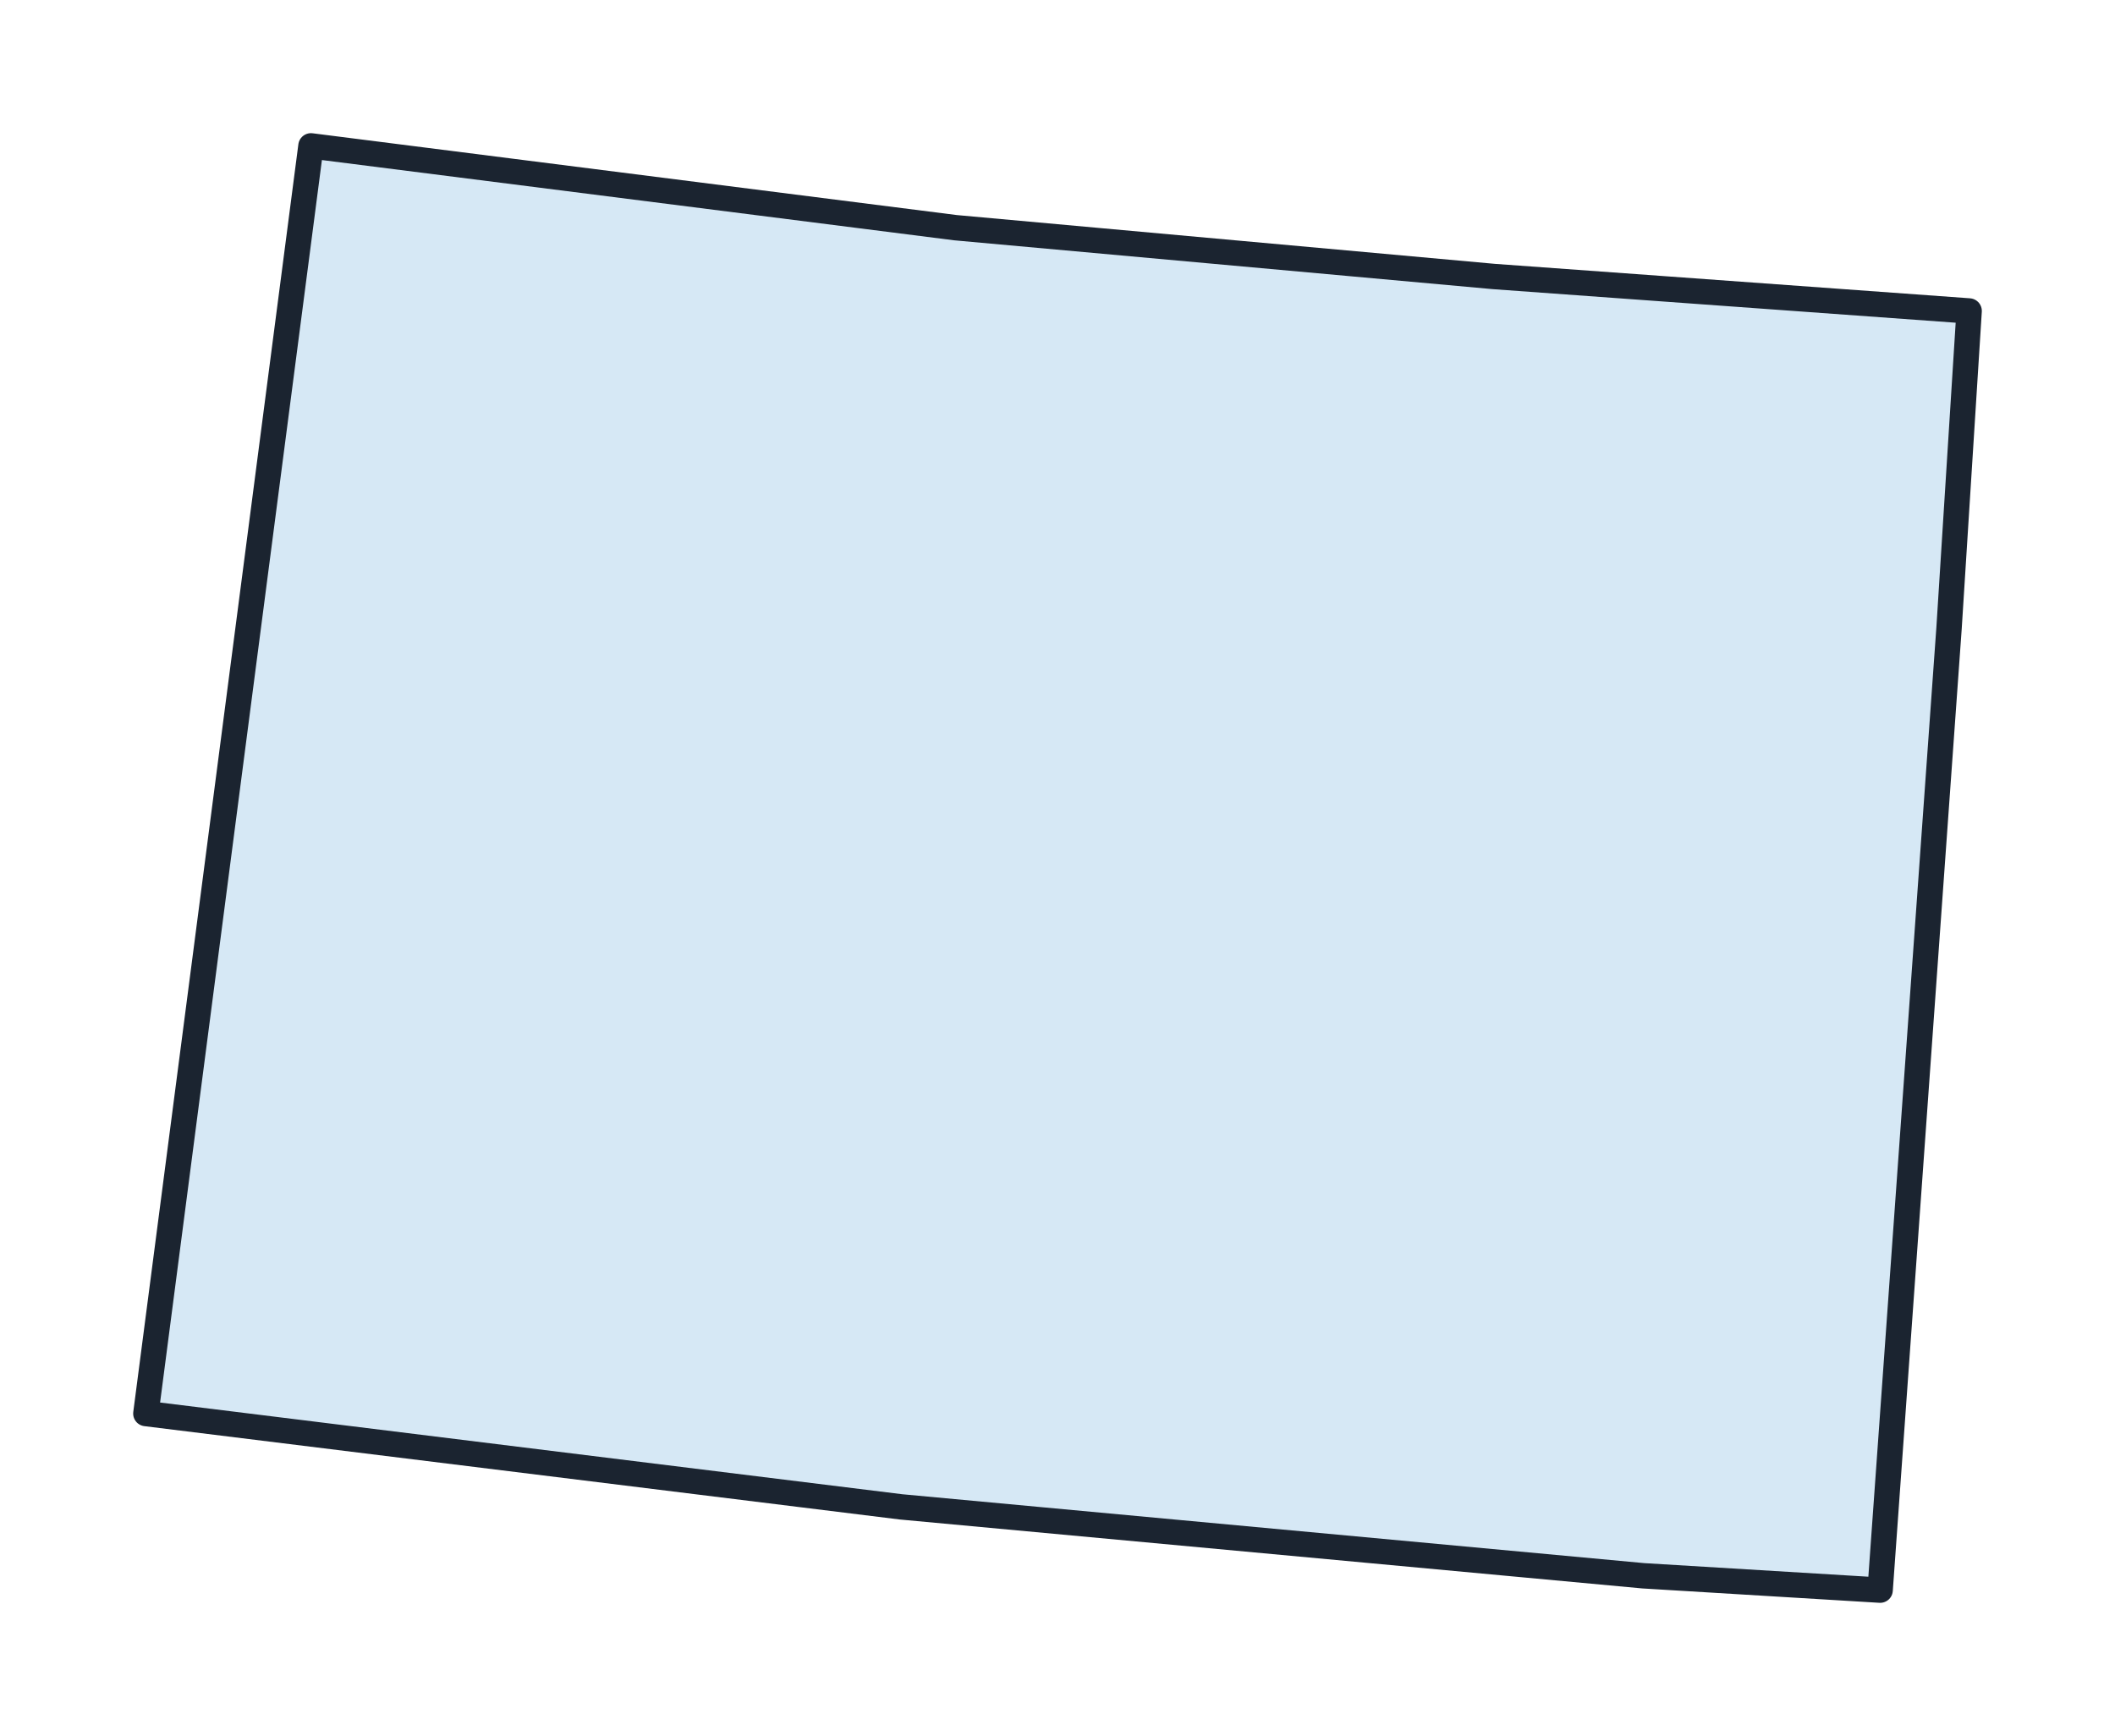
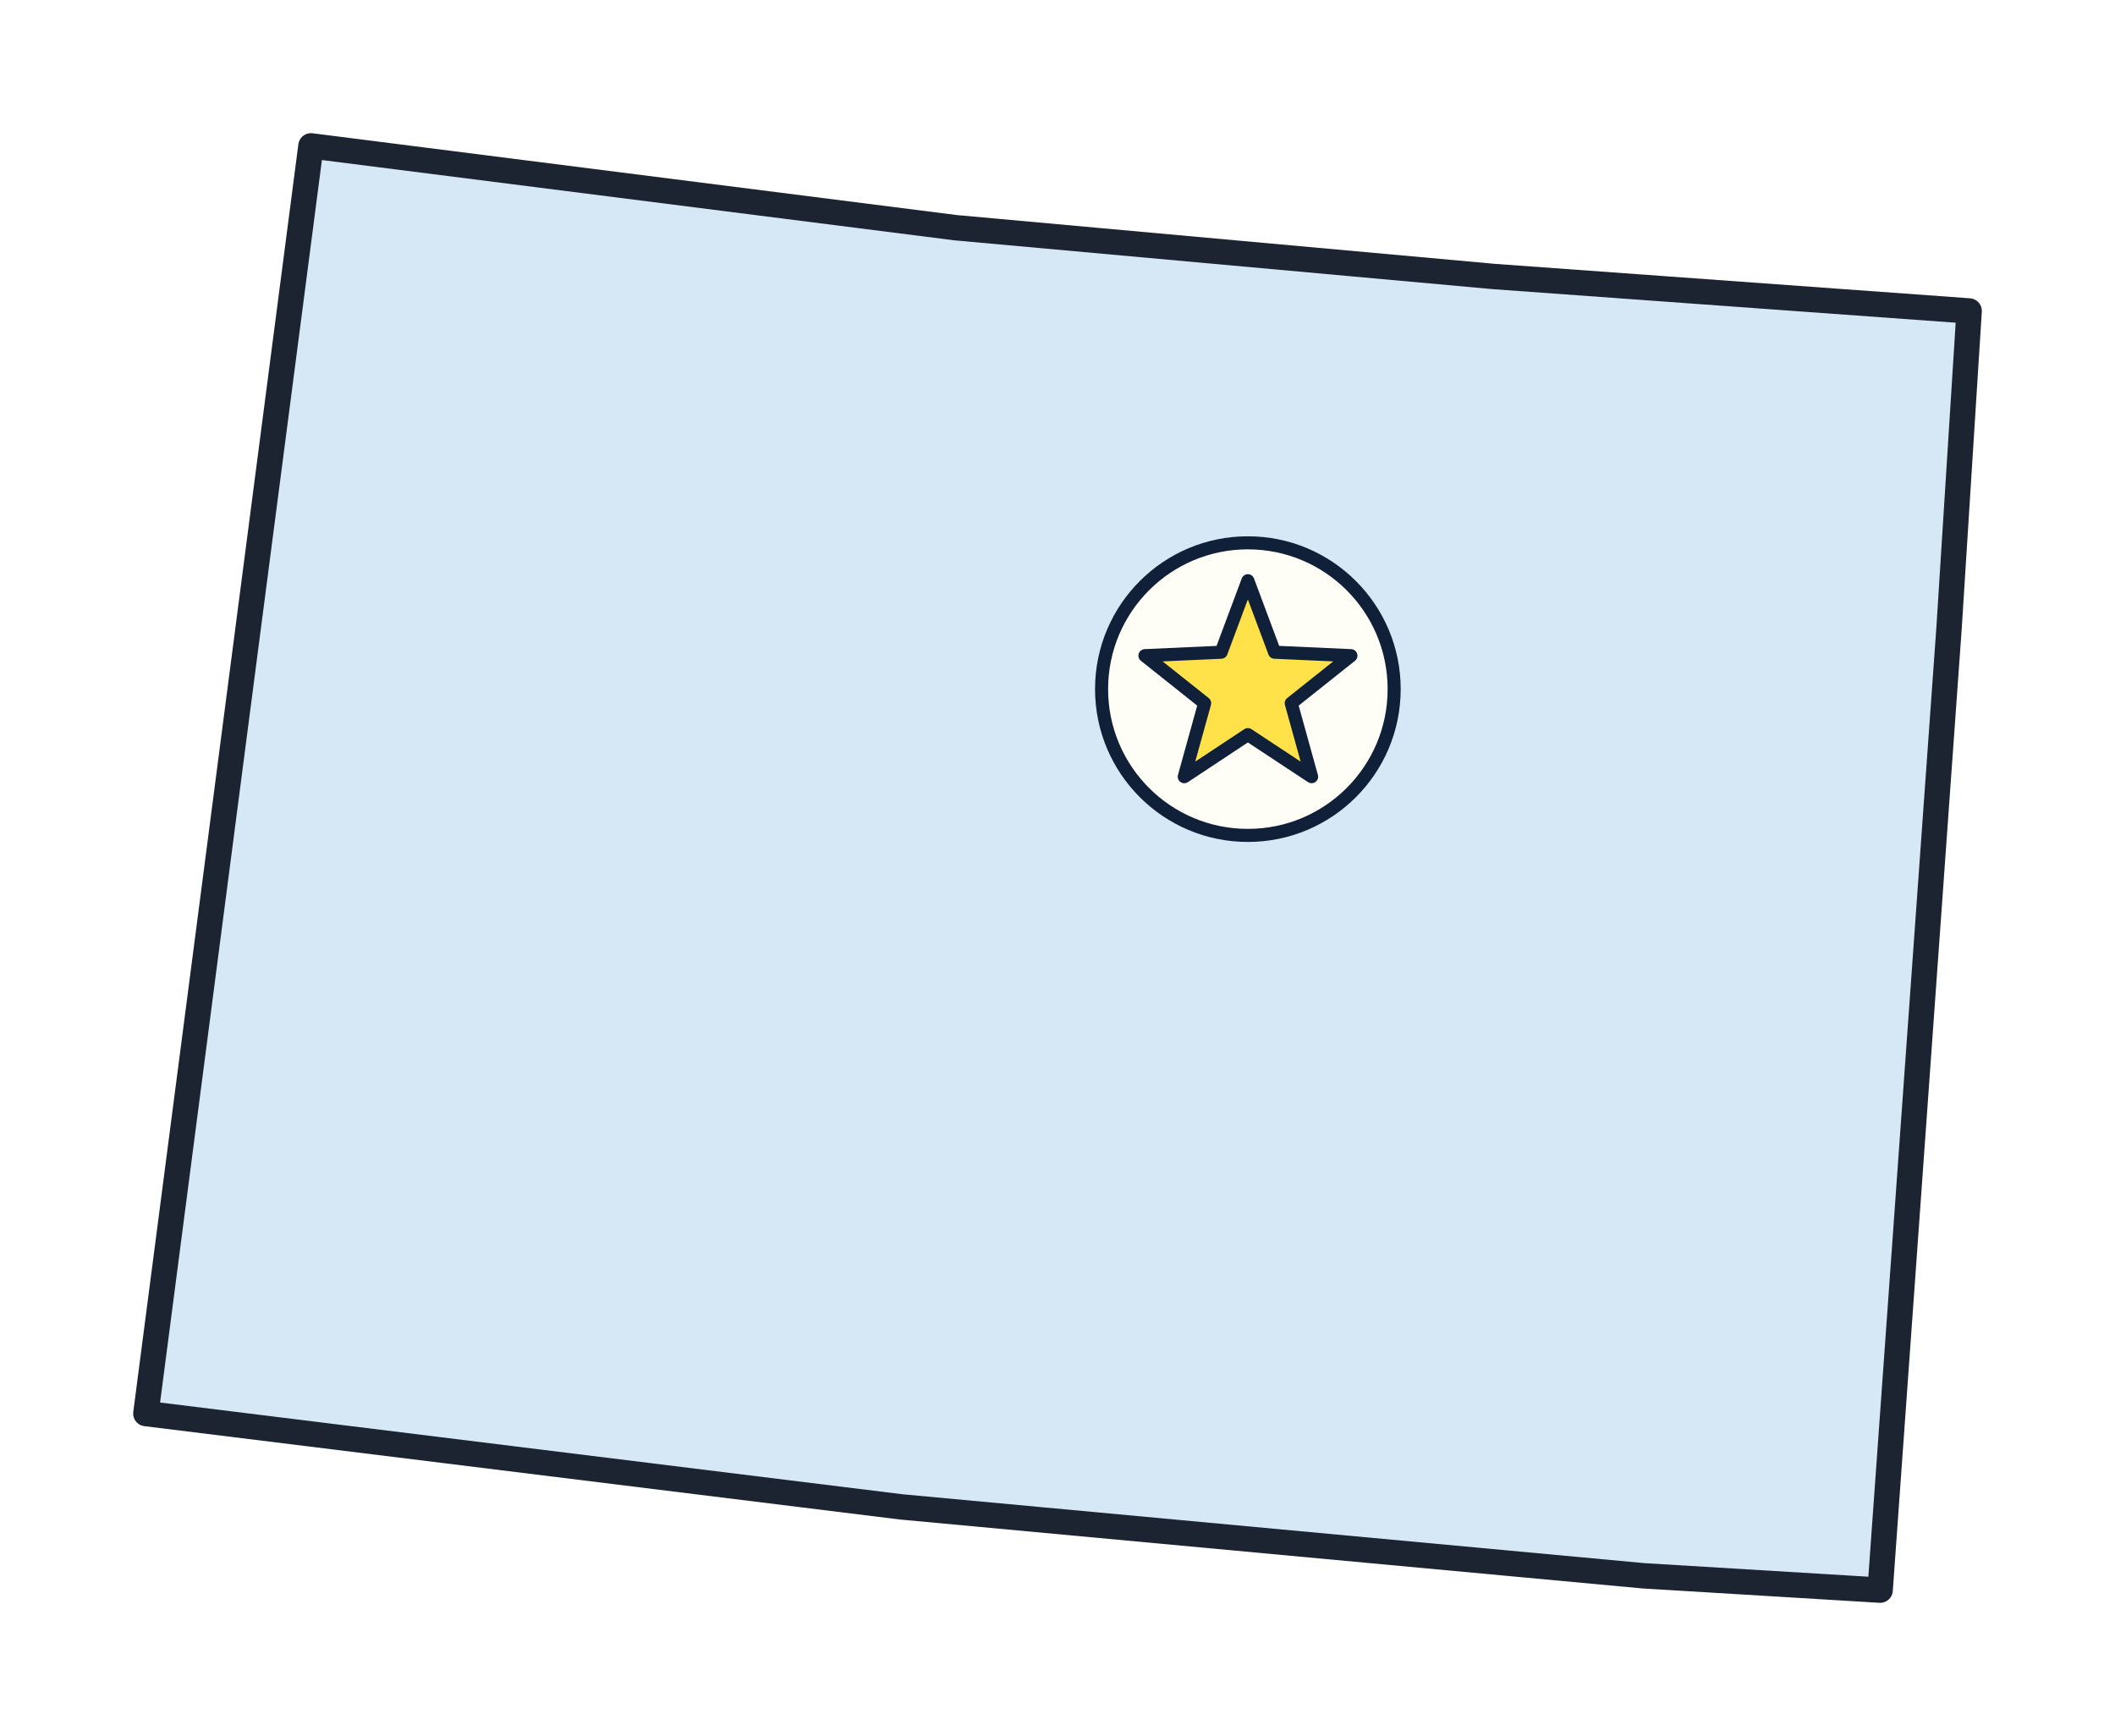
<svg xmlns="http://www.w3.org/2000/svg" viewBox="243.64 212.54 147.32 120.92" role="img" aria-label="CO">
  <path fill="#d6e8f5" stroke="#1b2430" stroke-width="1.768" stroke-linejoin="round" d="m 374.6,323.3 -16.5,-1 -51.7,-4.8 -52.6,-6.5 11.5,-88.3 44.9,5.7 37.5,3.4 33.1,2.4 -1.4,22.1 z" />
+   <g class="capital-star">
+     <circle cx="330.56" cy="260.54" r="10.19" fill="#fffef6" stroke="#102038" stroke-width="0.91" />
+     <polygon points="330.56,252.99 332.42,257.97 337.74,258.21 333.58,261.52 335.00,266.64 330.56,263.71 326.13,266.64 327.55,261.52 323.39,258.21 328.70,257.97" fill="#ffe14a" stroke="#102038" stroke-width="0.91" stroke-linejoin="round" />
+   </g>
</svg>
